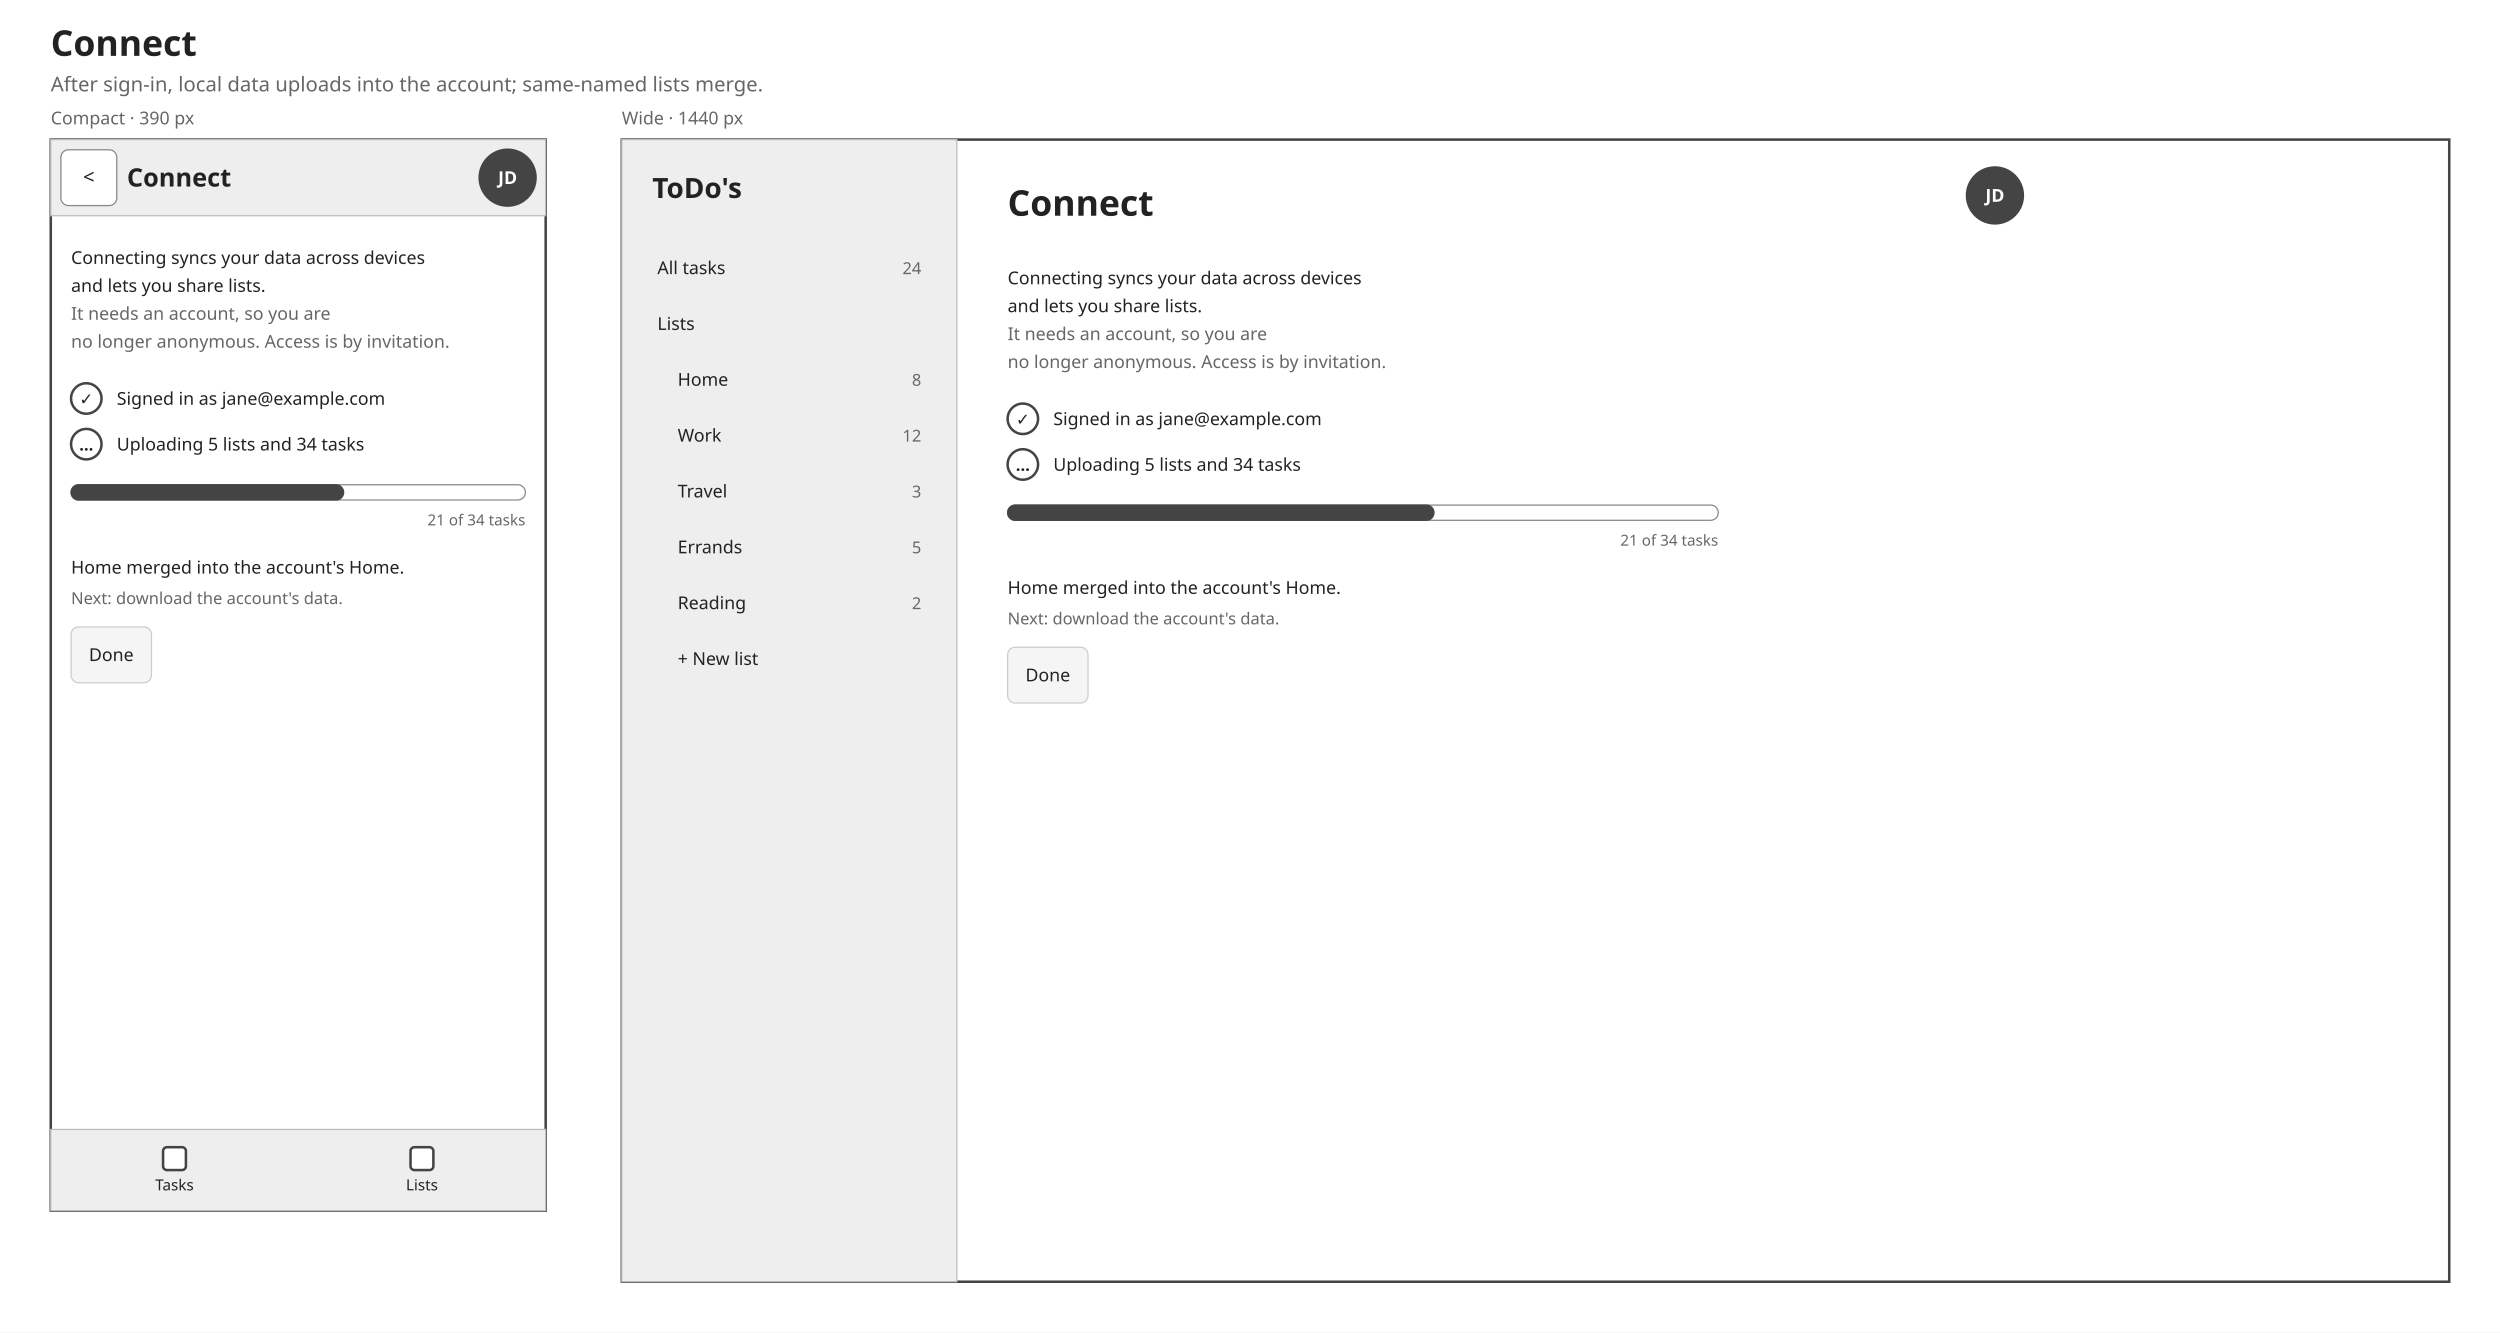
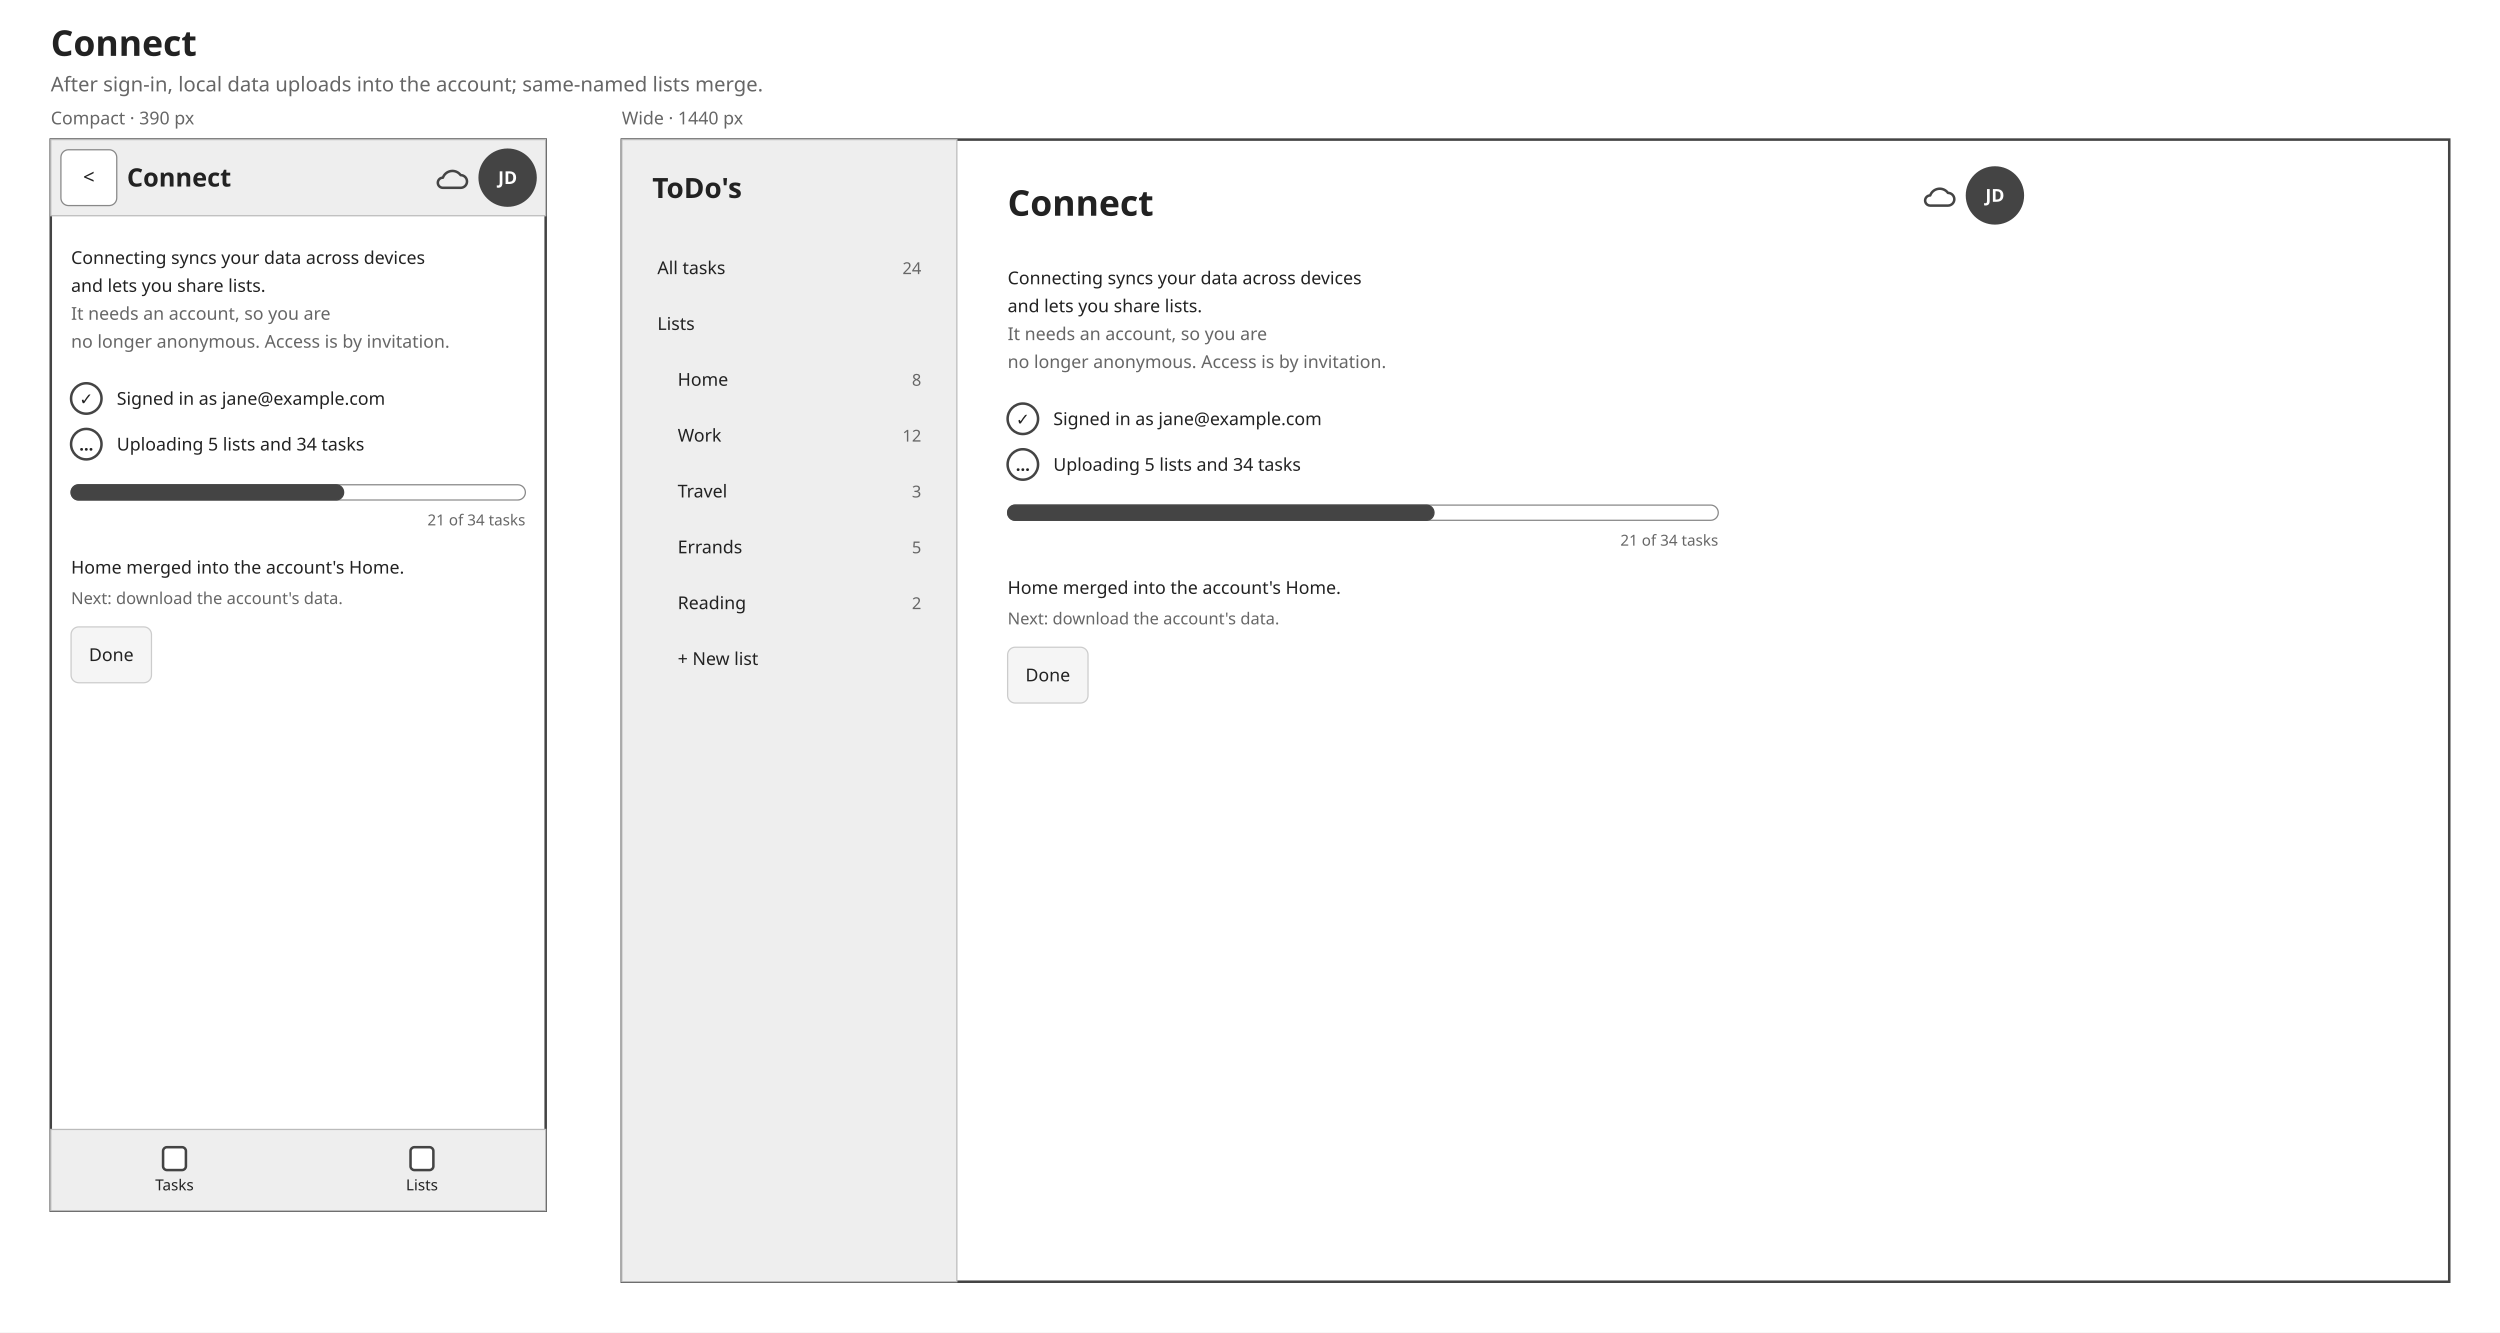
<svg xmlns="http://www.w3.org/2000/svg" width="1970" height="1050" viewBox="0 0 1970 1050">
  <style>
text { font-family: sans-serif; fill: #222222; }
.muted { fill: #666666; }
.on-primary { fill: #ffffff; }
.bold { font-weight: bold; }
rect.frame { fill: #ffffff; stroke: #444444; stroke-width: 2; }
.bar { fill: #eeeeee; stroke: #bbbbbb; }
.box { fill: #f5f5f5; stroke: #bbbbbb; }
.control { fill: #ffffff; stroke: #888888; }
.disabled { fill: #f5f5f5; stroke: #cccccc; }
.primary { fill: #444444; stroke: #444444; }
.selected { fill: #dddddd; stroke: #999999; }
.chip { fill: #eeeeee; stroke: #cccccc; }
.signal { fill: #ffffff; stroke: #222222; stroke-width: 2; }
.scrim { fill: #888888; fill-opacity: 0.5; }
.rule { stroke: #cccccc; }
.drop { stroke: #222222; stroke-width: 3; }
.icon { fill: #ffffff; stroke: #444444; stroke-width: 2; }
.icon-fill { fill: #444444; stroke: #444444; stroke-width: 2; }
.icon-mark { fill: none; stroke: #ffffff; stroke-width: 2; }
.icon-line { stroke: #444444; stroke-width: 2; }
.icon-line-open { fill: none; stroke: #444444; stroke-width: 2; stroke-linecap: round; stroke-linejoin: round; }
  </style>
  <rect x="0" y="0" width="1970" height="1050" fill="#ffffff" />
  <text x="40" y="44" font-size="28" class="bold">Connect</text>
  <text x="40" y="72" font-size="16" class="muted">After sign-in, local data uploads into the account; same-named lists merge.</text>
  <text x="40" y="98" font-size="14" class="muted">Compact · 390 px</text>
  <text x="490" y="98" font-size="14" class="muted">Wide · 1440 px</text>
  <g class="frame" data-width="390" data-height="844" transform="translate(40 110)">
    <rect x="0" y="0" width="390" height="844" rx="0" class="frame" />
    <rect x="0" y="0" width="390" height="60" rx="0" class="bar" />
    <rect x="8" y="8" width="44" height="44" rx="6" class="control" />
    <text x="30" y="35" font-size="16" text-anchor="middle">&lt;</text>
    <circle cx="360" cy="30" r="22" class="icon-fill" />
    <text x="360" y="35" font-size="14" class="on-primary bold" text-anchor="middle">JD</text>
+     <path d="M 309 38 H 323 A 5 5 0 0 0 323 28 A 8 8 0 0 0 309 30 A 4 4 0 0 0 309 38 Z" class="icon-line-open" />
    <text x="60" y="37" font-size="20" class="bold">Connect</text>
    <text x="16" y="98" font-size="14">Connecting syncs your data across devices</text>
    <text x="16" y="120" font-size="14">and lets you share lists.</text>
    <text x="16" y="142" font-size="14" class="muted">It needs an account, so you are</text>
    <text x="16" y="164" font-size="14" class="muted">no longer anonymous. Access is by invitation.</text>
    <circle cx="28" cy="204" r="12" class="icon" />
    <text x="28" y="209" font-size="13" class="bold" text-anchor="middle">✓</text>
    <text x="52" y="209" font-size="14">Signed in as jane@example.com</text>
    <circle cx="28" cy="240" r="12" class="icon" />
    <text x="28" y="245" font-size="13" class="bold" text-anchor="middle">…</text>
    <text x="52" y="245" font-size="14">Uploading 5 lists and 34 tasks</text>
    <rect x="16" y="272" width="358" height="12" rx="6" class="control" />
    <rect x="16" y="272" width="214.8" height="12" rx="6" class="primary" />
    <text x="374" y="304" font-size="12" class="muted" text-anchor="end">21 of 34 tasks</text>
    <text x="16" y="342" font-size="14">Home merged into the account's Home.</text>
    <text x="16" y="366" font-size="13" class="muted">Next: download the account's data.</text>
    <rect x="16" y="384" width="63.36" height="44" rx="6" class="disabled" />
    <text x="47.68" y="410.9" font-size="14" text-anchor="middle">Done</text>
    <rect x="0" y="780" width="390" height="64" rx="0" class="bar" />
    <rect x="88.5" y="794" width="18" height="18" rx="3" class="icon" />
    <text x="97.5" y="828" font-size="12" text-anchor="middle">Tasks</text>
    <rect x="283.5" y="794" width="18" height="18" rx="3" class="icon" />
    <text x="292.5" y="828" font-size="12" text-anchor="middle">Lists</text>
  </g>
  <g class="frame" data-width="1440" data-height="900" transform="translate(490 110)">
    <rect x="0" y="0" width="1440" height="900" rx="0" class="frame" />
    <rect x="0" y="0" width="264" height="900" rx="0" class="bar" />
    <text x="24" y="46" font-size="22" class="bold">ToDo's</text>
    <text x="28" y="106" font-size="14">All tasks</text>
    <text x="236" y="106" font-size="13" class="muted" text-anchor="end">24</text>
    <text x="28" y="150" font-size="14">Lists</text>
    <text x="44" y="194" font-size="14">Home</text>
    <text x="236" y="194" font-size="13" class="muted" text-anchor="end">8</text>
    <text x="44" y="238" font-size="14">Work</text>
    <text x="236" y="238" font-size="13" class="muted" text-anchor="end">12</text>
    <text x="44" y="282" font-size="14">Travel</text>
    <text x="236" y="282" font-size="13" class="muted" text-anchor="end">3</text>
    <text x="44" y="326" font-size="14">Errands</text>
    <text x="236" y="326" font-size="13" class="muted" text-anchor="end">5</text>
    <text x="44" y="370" font-size="14">Reading</text>
    <text x="236" y="370" font-size="13" class="muted" text-anchor="end">2</text>
    <text x="44" y="414" font-size="14">+ New list</text>
    <circle cx="1082" cy="44" r="22" class="icon-fill" />
    <text x="1082" y="49" font-size="14" class="on-primary bold" text-anchor="middle">JD</text>
+     <path d="M 1031 52 H 1045 A 5 5 0 0 0 1045 42 A 8 8 0 0 0 1031 44 A 4 4 0 0 0 1031 52 Z" class="icon-line-open" />
    <text x="304" y="60" font-size="28" class="bold">Connect</text>
    <text x="304" y="114" font-size="14">Connecting syncs your data across devices</text>
    <text x="304" y="136" font-size="14">and lets you share lists.</text>
    <text x="304" y="158" font-size="14" class="muted">It needs an account, so you are</text>
    <text x="304" y="180" font-size="14" class="muted">no longer anonymous. Access is by invitation.</text>
    <circle cx="316" cy="220" r="12" class="icon" />
    <text x="316" y="225" font-size="13" class="bold" text-anchor="middle">✓</text>
    <text x="340" y="225" font-size="14">Signed in as jane@example.com</text>
    <circle cx="316" cy="256" r="12" class="icon" />
    <text x="316" y="261" font-size="13" class="bold" text-anchor="middle">…</text>
    <text x="340" y="261" font-size="14">Uploading 5 lists and 34 tasks</text>
    <rect x="304" y="288" width="560" height="12" rx="6" class="control" />
    <rect x="304" y="288" width="336" height="12" rx="6" class="primary" />
    <text x="864" y="320" font-size="12" class="muted" text-anchor="end">21 of 34 tasks</text>
    <text x="304" y="358" font-size="14">Home merged into the account's Home.</text>
    <text x="304" y="382" font-size="13" class="muted">Next: download the account's data.</text>
    <rect x="304" y="400" width="63.36" height="44" rx="6" class="disabled" />
    <text x="335.68" y="426.9" font-size="14" text-anchor="middle">Done</text>
  </g>
</svg>
